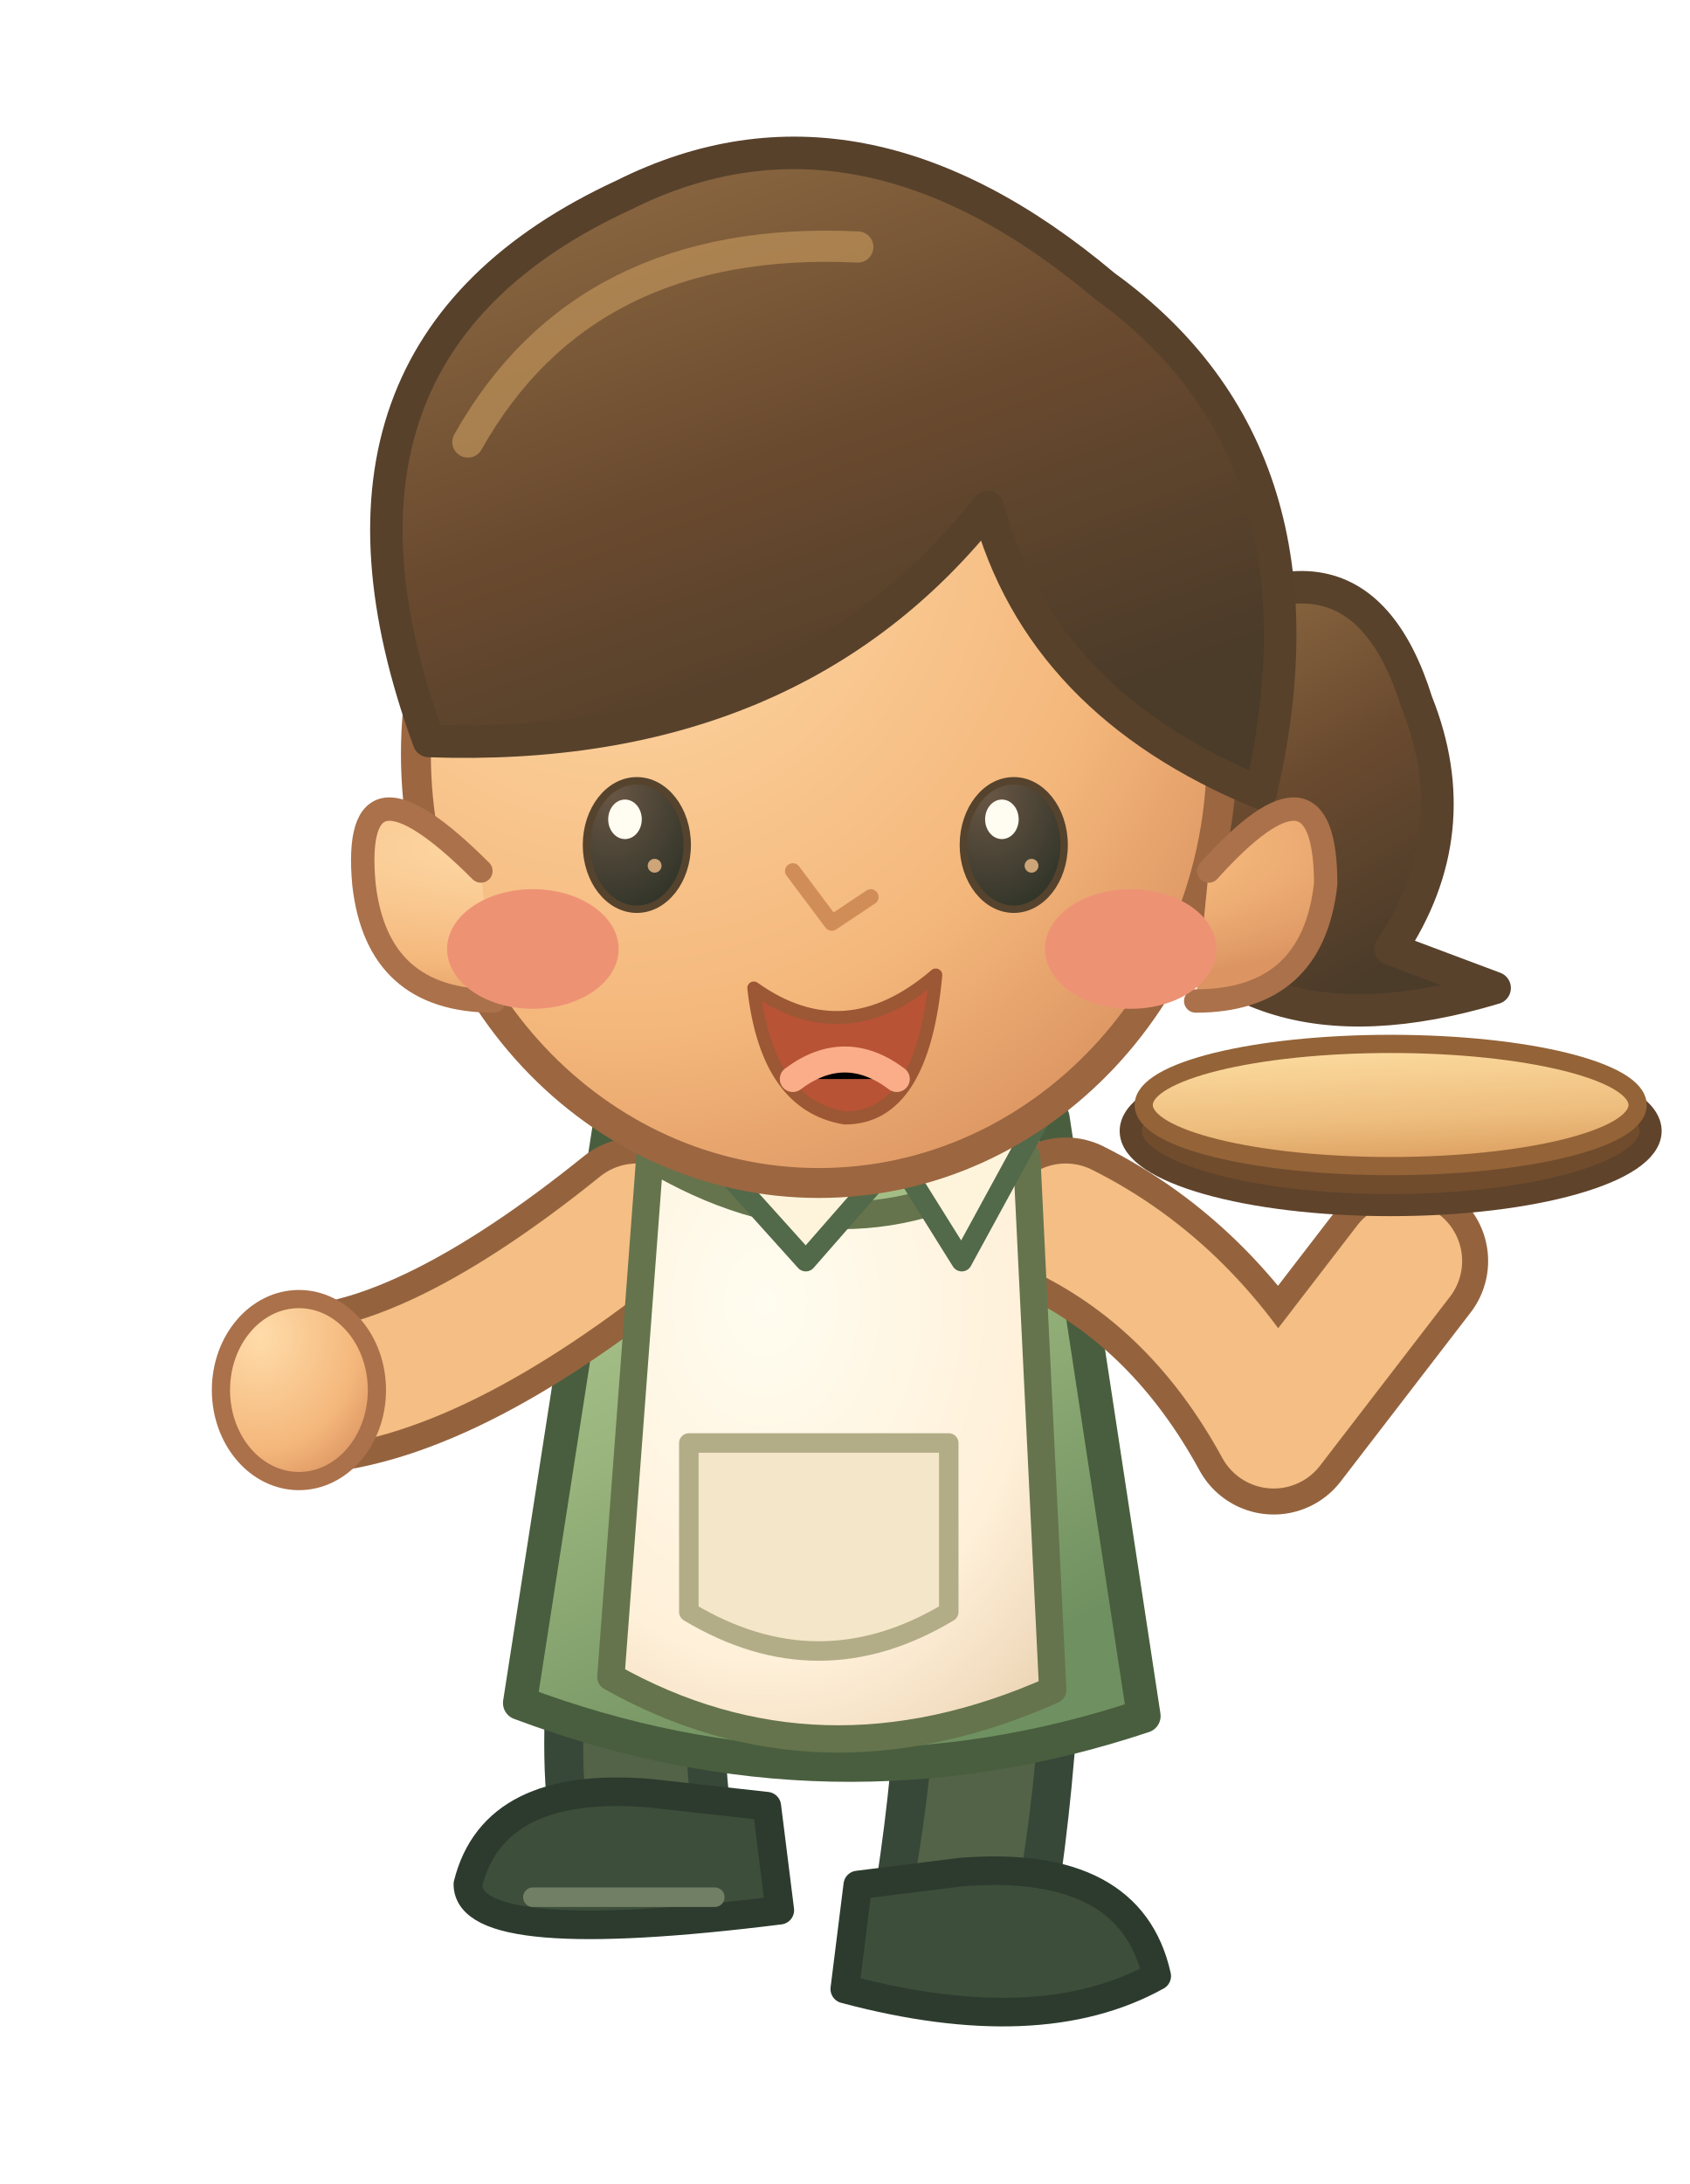
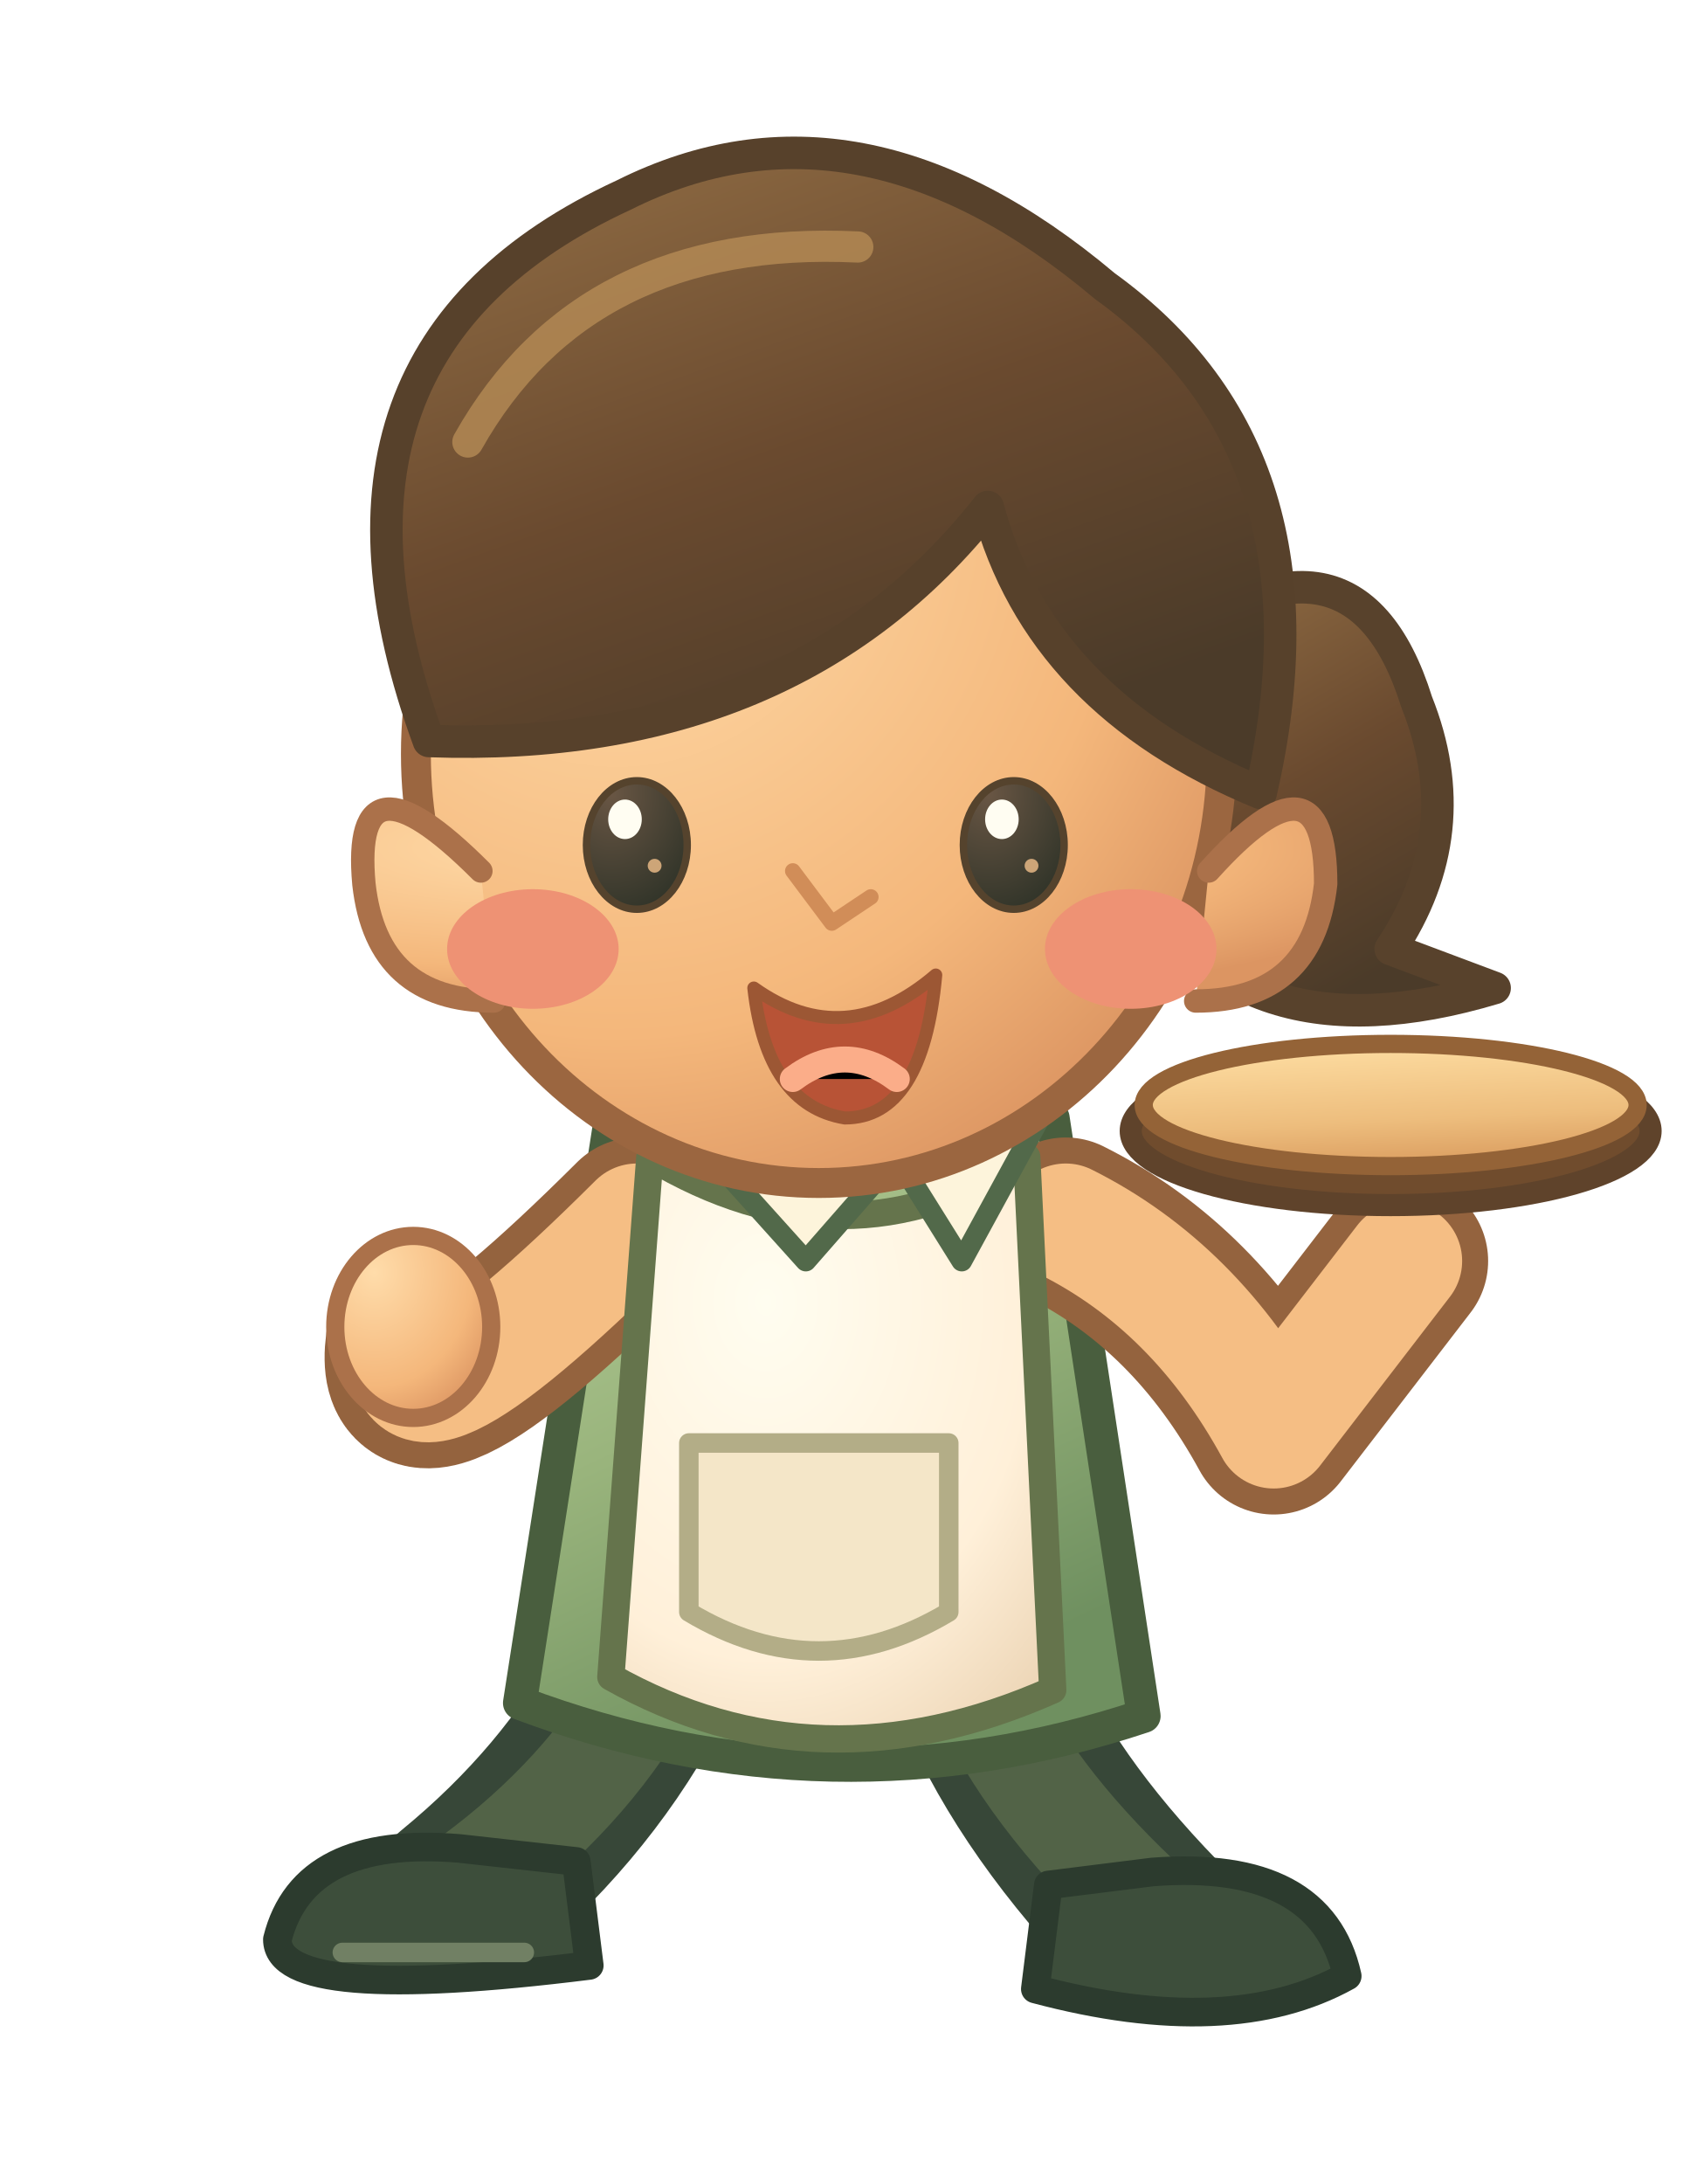
<svg xmlns="http://www.w3.org/2000/svg" width="130" height="168" viewBox="0 0 130 168">
  <defs>
    <linearGradient id="wood" x2=".2" y2="1">
      <stop stop-color="#f3c37c" />
      <stop offset=".52" stop-color="#df9f56" />
      <stop offset="1" stop-color="#b77736" />
    </linearGradient>
    <linearGradient id="woodTop" x2=".2" y2="1">
      <stop stop-color="#ffe0a5" />
      <stop offset=".7" stop-color="#edbd7d" />
      <stop offset="1" stop-color="#dea365" />
    </linearGradient>
    <linearGradient id="woodDark" x2="1" y2=".4">
      <stop stop-color="#ab692f" />
      <stop offset=".5" stop-color="#ce8e45" />
      <stop offset="1" stop-color="#8f552a" />
    </linearGradient>
    <radialGradient id="cream" cx=".35" cy=".25" r=".9">
      <stop stop-color="#fffdf0" />
      <stop offset=".68" stop-color="#fff0d9" />
      <stop offset="1" stop-color="#edd6b7" />
    </radialGradient>
    <radialGradient id="bunny" cx=".3" cy=".2" r=".9">
      <stop stop-color="#fffaf0" />
      <stop offset=".72" stop-color="#fff0dc" />
      <stop offset="1" stop-color="#efc8ac" />
    </radialGradient>
    <radialGradient id="fox" cx=".3" cy=".2" r=".9">
      <stop stop-color="#ffca79" />
      <stop offset=".6" stop-color="#ffa847" />
      <stop offset="1" stop-color="#e68528" />
    </radialGradient>
    <radialGradient id="bear" cx=".3" cy=".2" r=".9">
      <stop stop-color="#eac18a" />
      <stop offset=".6" stop-color="#dca46b" />
      <stop offset="1" stop-color="#bc7848" />
    </radialGradient>
    <radialGradient id="cat" cx=".3" cy=".2" r=".9">
      <stop stop-color="#ebd2b2" />
      <stop offset=".65" stop-color="#cfa98a" />
      <stop offset="1" stop-color="#af856c" />
    </radialGradient>
    <radialGradient id="ink" cx=".25" cy=".1" r="1">
      <stop stop-color="#695644" />
      <stop offset="1" stop-color="#2f3328" />
    </radialGradient>
    <radialGradient id="leaf" cx=".25" cy=".2" r=".9">
      <stop stop-color="#bed272" />
      <stop offset=".5" stop-color="#90ad58" />
      <stop offset="1" stop-color="#537b3e" />
    </radialGradient>
    <linearGradient id="sage" x2=".4" y2="1">
      <stop stop-color="#bdd4a1" />
      <stop offset=".55" stop-color="#99b47c" />
      <stop offset="1" stop-color="#6f9060" />
    </linearGradient>
    <linearGradient id="mint" x2=".3" y2="1">
      <stop stop-color="#b6d5c1" />
      <stop offset="1" stop-color="#6e9b83" />
    </linearGradient>
    <linearGradient id="coral" x2=".3" y2="1">
      <stop stop-color="#ffd2ad" />
      <stop offset="1" stop-color="#ec9980" />
    </linearGradient>
    <linearGradient id="ceramic" x2=".4" y2="1">
      <stop stop-color="#fcf1df" />
      <stop offset="1" stop-color="#d6c3a7" />
    </linearGradient>
    <linearGradient id="metal" x2="1" y2=".3">
      <stop stop-color="#e8eee3" />
      <stop offset=".45" stop-color="#c9d0c4" />
      <stop offset="1" stop-color="#96a79a" />
    </linearGradient>
    <linearGradient id="terracotta" x2=".8" y2="1">
      <stop stop-color="#e8b475" />
      <stop offset=".45" stop-color="#cc894f" />
      <stop offset="1" stop-color="#a66836" />
    </linearGradient>
    <radialGradient id="skin" cx=".25" cy=".2" r=".9">
      <stop stop-color="#ffdcaa" />
      <stop offset=".7" stop-color="#f4b77b" />
      <stop offset="1" stop-color="#dc9562" />
    </radialGradient>
    <linearGradient id="hair" x2=".5" y2="1">
      <stop stop-color="#947046" />
      <stop offset=".55" stop-color="#6a4a2f" />
      <stop offset="1" stop-color="#4b3b29" />
    </linearGradient>
    <radialGradient id="tomato" cx=".3" cy=".2" r=".9">
      <stop stop-color="#ffad70" />
      <stop offset=".45" stop-color="#ee7046" />
      <stop offset="1" stop-color="#cd4c2e" />
    </radialGradient>
    <linearGradient id="broth" x2=".2" y2="1">
      <stop stop-color="#f58a51" />
      <stop offset="1" stop-color="#dc552f" />
    </linearGradient>
    <linearGradient id="noodle" x2=".3" y2="1">
      <stop stop-color="#fff2af" />
      <stop offset=".45" stop-color="#f6cf65" />
      <stop offset="1" stop-color="#d99c38" />
    </linearGradient>
    <linearGradient id="berry" x2=".3" y2="1">
      <stop stop-color="#ee8e82" />
      <stop offset=".35" stop-color="#d45151" />
      <stop offset="1" stop-color="#a93943" />
    </linearGradient>
    <linearGradient id="juice" x2=".1" y2="1">
      <stop stop-color="#ffc667" />
      <stop offset="1" stop-color="#e89638" />
    </linearGradient>
  </defs>
  <g stroke="#815936" stroke-width="2.3" stroke-linecap="round" stroke-linejoin="round">
-     <path d="M49 130Q48.5 139 50 141.938M76 130Q75.5 139 74 148" fill="none" stroke="#374738" stroke-width="14" />
-     <path d="M49 131Q48.5 139 50 140.938M76 131Q75.5 139 74 147" fill="none" stroke="#526347" stroke-width="8" />
-     <path d="M50 137.938q-12-1-14 7 0 5 24 2l-1-8ZM74 144q13-1 15 8-9 5-24 1l1-8Z" fill="#3d4e3b" stroke="#2c3b2e" stroke-width="2.2" />
-     <path d="m41 145.938 14 0m69 152 13 0" stroke="#718064" stroke-width="1.5" />
+     <path d="M49 130Q44.102 139 35.341 146.188M76 130Q79.898 139 88.659 148" fill="none" stroke="#374738" stroke-width="14" />
+     <path d="M49 131Q44.102 139 35.341 145.188M76 131Q79.898 139 88.659 147" fill="none" stroke="#526347" stroke-width="8" />
+     <path d="M35.341 142.188q-12-1-14 7 0 5 24 2l-1-8ZM88.659 144q13-1 15 8-9 5-24 1l1-8Z" fill="#3d4e3b" stroke="#2c3b2e" stroke-width="2.2" />
+     <path d="m26.341 150.188 14 0m83.659 152 13 0" stroke="#718064" stroke-width="1.5" />
    <path d="M47 86q16-12 34 0l7 46q-24 8-48-1Z" fill="url(#sage)" stroke="#495e3e" stroke-width="2.6" />
-     <path d="M49 94Q33.5 106.5 23 106.928M82 94q10 5 16 16l10-13" fill="none" stroke="#94633e" stroke-width="13" />
-     <path d="M49 94Q33.5 106.5 23 106.928M82 94q10 5 16 16l10-13" fill="none" stroke="#f5be84" stroke-width="9" />
+     <path d="M49 94Q29.102 113.83 31.796 102.071M82 94q10 5 16 16l10-13" fill="none" stroke="#94633e" stroke-width="13" />
+     <path d="M49 94Q29.102 113.83 31.796 102.071M82 94q10 5 16 16l10-13" fill="none" stroke="#f5be84" stroke-width="9" />
    <path d="M50 89q15 9 29 0l2 41q-18 8-34-1Z" fill="url(#cream)" stroke="#65744c" stroke-width="2.1" />
    <path d="M53 111h20v13q-10 6-20 0Z" fill="#f4e6c8" stroke="#b3ad87" stroke-width="1.5" />
    <path d="m53 87 9 10 7-8 5 8 6-11" fill="#fdf4db" stroke="#52694a" stroke-width="1.6" />
    <path d="M88 51q16-13 21 3 4 10-2 19l8 3q-20 6-28-9Z" fill="url(#hair)" stroke="#58422c" stroke-width="2.5" />
    <ellipse cx="63" cy="58" rx="31" ry="33" fill="url(#skin)" stroke="#9b6640" stroke-width="2.3" />
    <path d="M33 57Q22 27 48 15q18-9 37 7 18 13 12 39-17-7-21-22-15 19-43 18Z" fill="url(#hair)" stroke="#57412b" stroke-width="2.5" />
    <path d="M36 34q9-16 30-15" fill="none" stroke="#b58b55" stroke-width="2.4" opacity=".8" />
    <path d="M37 67q-10-10-9 1 1 9 10 9m55-10q9-10 9 1-1 9-10 9" fill="url(#skin)" stroke="#ab714a" stroke-width="1.8" />
    <g transform="translate(49 65) scale(0.76)">
      <ellipse rx="5.1" ry="6.5" fill="url(#ink)" stroke="#55432d" stroke-width=".75" />
      <ellipse cx="-1.2" cy="-2.6" rx="1.7" ry="2" fill="#fffdf2" stroke="none" />
      <circle cx="1.8" cy="2.1" r=".7" fill="#cda578" stroke="none" />
    </g>
    <g transform="translate(78 65) scale(0.76)">
      <ellipse rx="5.1" ry="6.5" fill="url(#ink)" stroke="#55432d" stroke-width=".75" />
      <ellipse cx="-1.2" cy="-2.6" rx="1.7" ry="2" fill="#fffdf2" stroke="none" />
      <circle cx="1.8" cy="2.1" r=".7" fill="#cda578" stroke="none" />
    </g>
    <ellipse cx="41" cy="73" rx="6.6" ry="4.6" fill="#ee9274" stroke="none" />
    <ellipse cx="87" cy="73" rx="6.6" ry="4.6" fill="#ee9274" stroke="none" />
    <path d="M58 76q7 5 14-1-1 11-7 11-6-1-7-10Z" fill="#b85336" stroke="#9c5734" stroke-width="1" />
    <path d="M61 83q4-3 8 0" stroke="#fbad89" stroke-width="2" />
    <path d="m61 67 3 4 3-2" fill="none" stroke="#d18d58" stroke-width="1.2" />
-     <ellipse cx="23" cy="106.928" rx="6" ry="7" fill="url(#skin)" stroke="#ab714a" stroke-width="1.4" />
+     <ellipse cx="31.796" cy="102.071" rx="6" ry="7" fill="url(#skin)" stroke="#ab714a" stroke-width="1.4" />
    <ellipse cx="107" cy="87" rx="20" ry="5.7" fill="#704c2d" stroke="#5f432b" stroke-width="1.7" />
    <ellipse cx="107" cy="85" rx="19" ry="4.7" fill="url(#woodTop)" stroke="#946337" stroke-width="1.4" />
  </g>
</svg>
